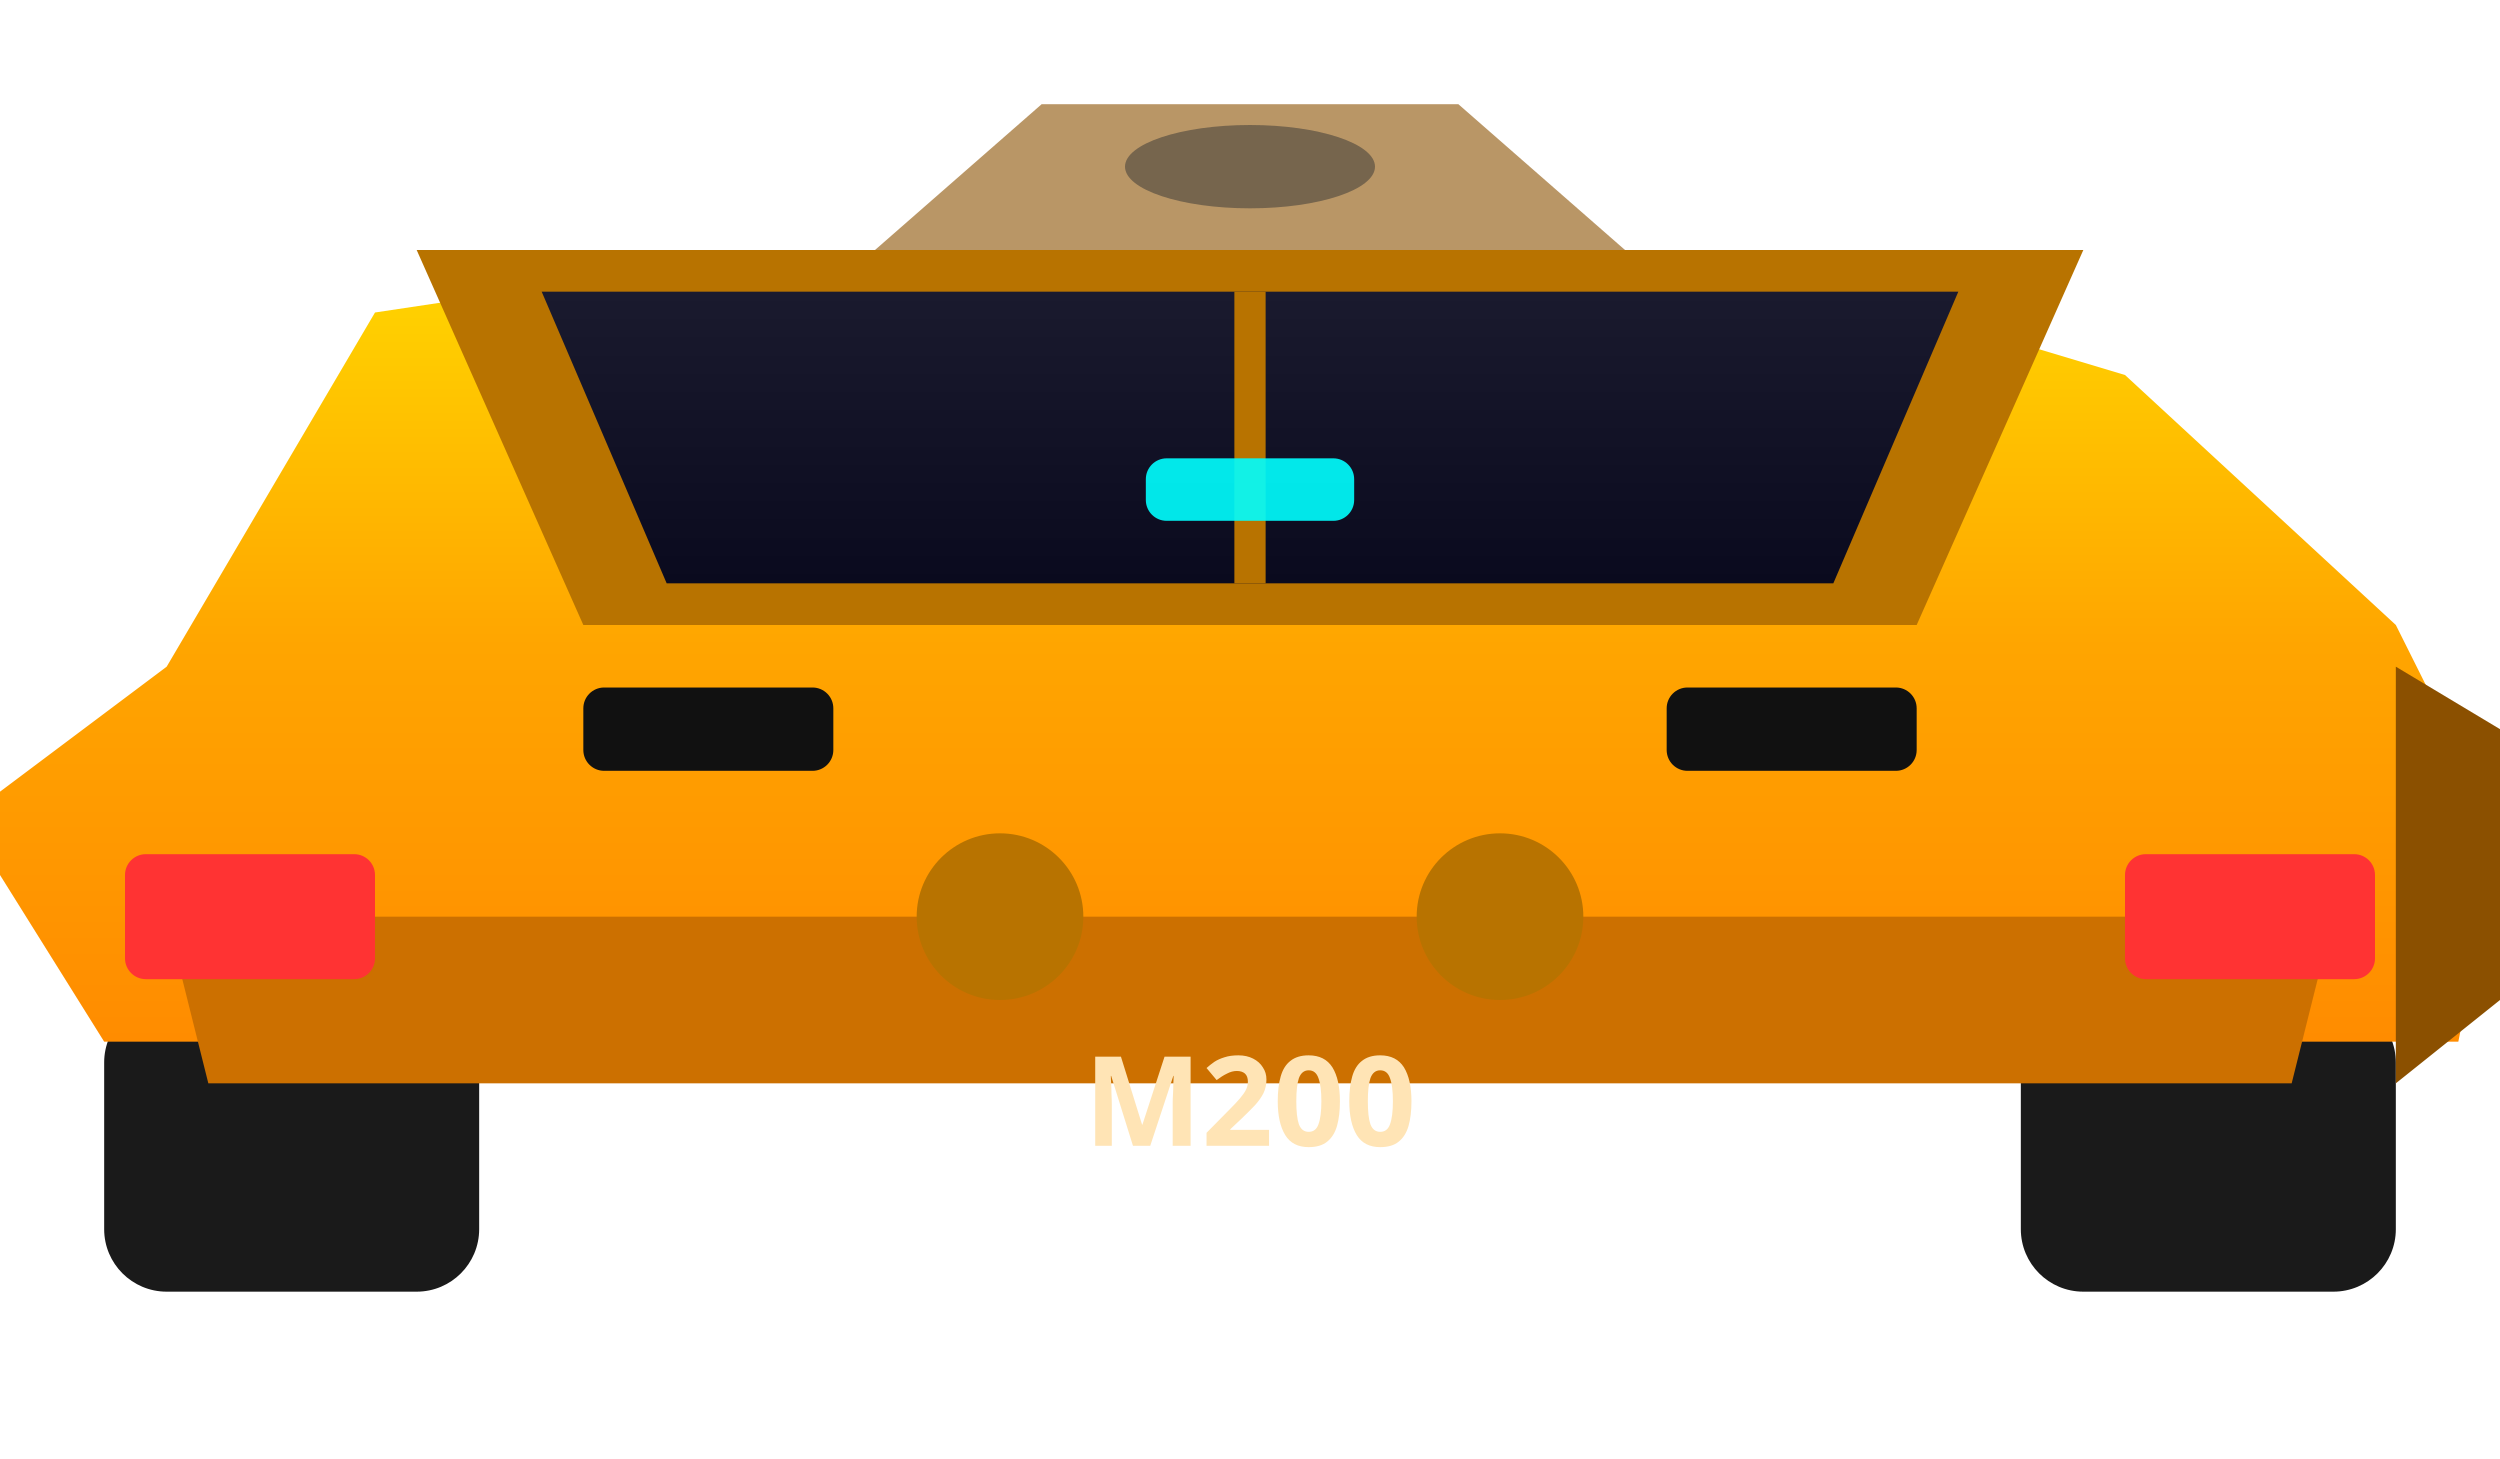
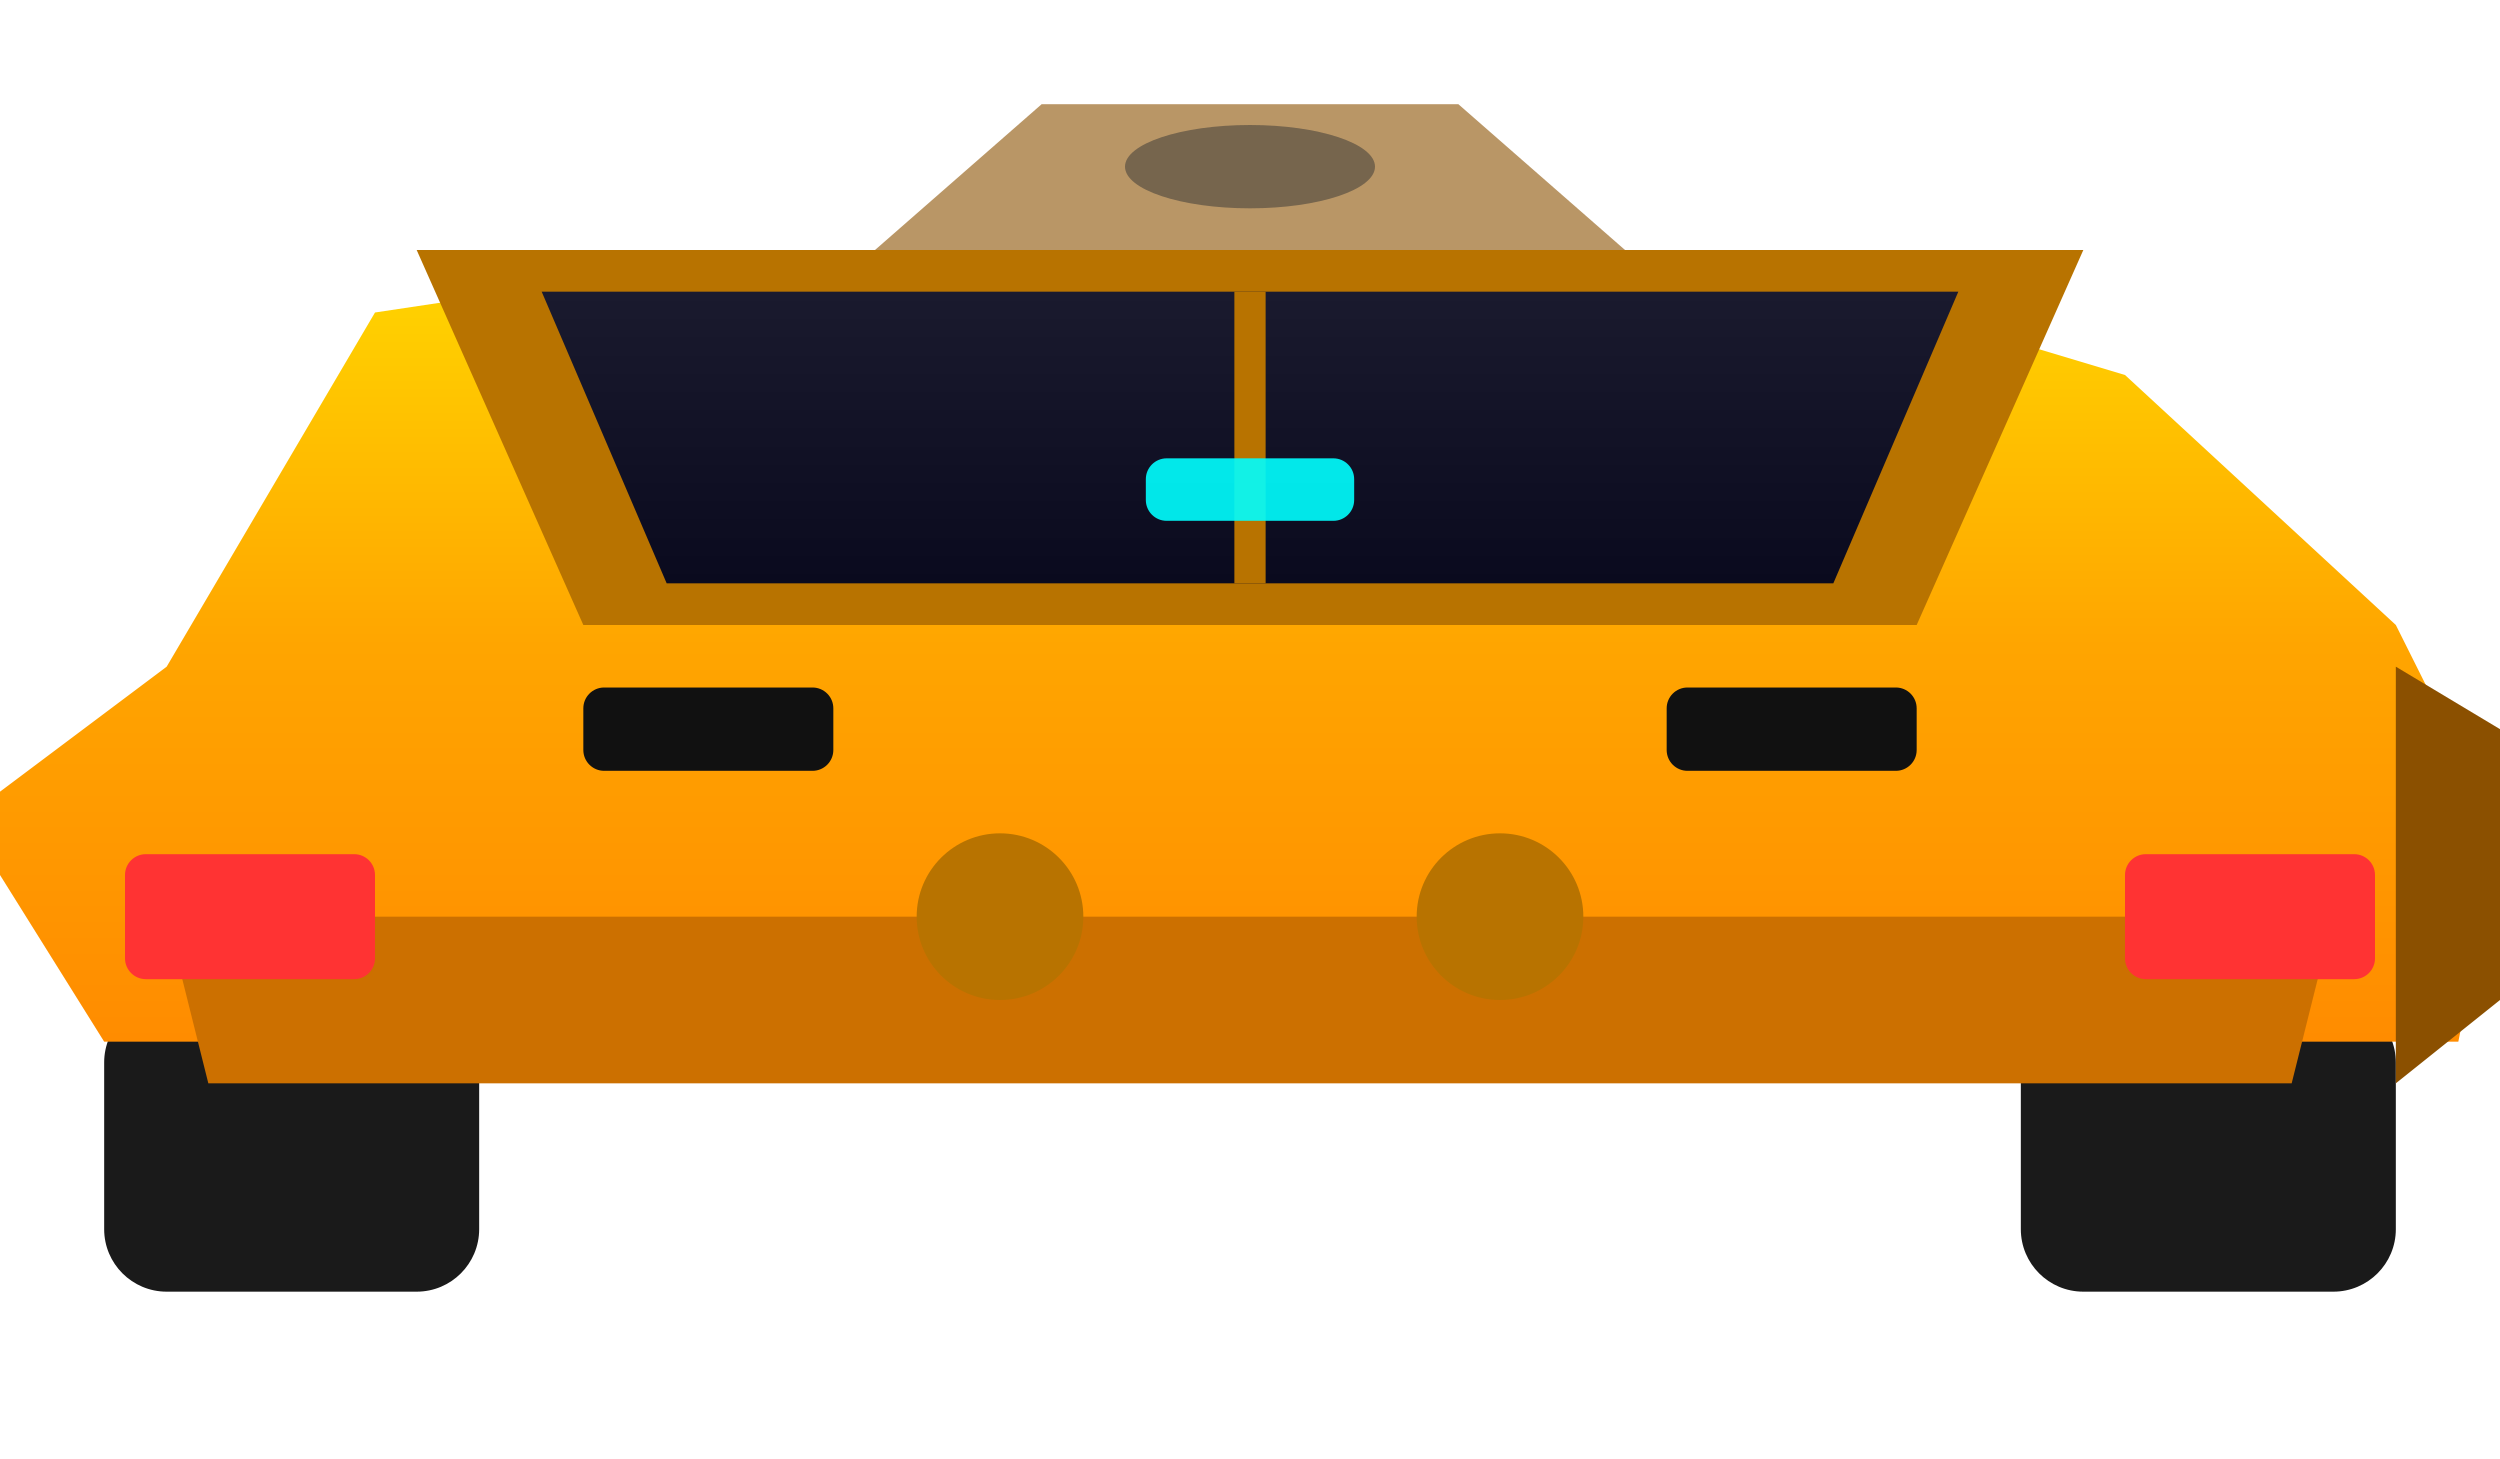
<svg xmlns="http://www.w3.org/2000/svg" viewBox="0 0 120 70">
  <defs>
    <linearGradient id="m200Body" x1="0%" y1="0%" x2="0%" y2="100%">
      <stop offset="0%" style="stop-color:#FFD700" />
      <stop offset="50%" style="stop-color:#FFA500" />
      <stop offset="100%" style="stop-color:#FF8C00" />
    </linearGradient>
    <linearGradient id="m200Window" x1="0%" y1="0%" x2="0%" y2="100%">
      <stop offset="0%" style="stop-color:#1A1A2E" />
      <stop offset="100%" style="stop-color:#0A0A1E" />
    </linearGradient>
    <linearGradient id="m200Accent" x1="0%" y1="0%" x2="100%" y2="0%">
      <stop offset="0%" style="stop-color:#00FFFF" />
      <stop offset="100%" style="stop-color:#FF00FF" />
    </linearGradient>
  </defs>
  <g id="reference-m200">
    <rect x="5" y="48" width="18" height="14" rx="3" fill="#1a1a1a" />
    <rect x="97" y="48" width="18" height="14" rx="3" fill="#1a1a1a" />
    <path d="M0 38 L8 32 L18 15 L38 12 L82 12 L102 18 L115 30 L120 40 L118 50 L5 50 L0 42 Z" fill="url(#m200Body)" />
    <path d="M8 44 L112 44 L110 52 L10 52 Z" fill="#CC7000" />
    <rect x="6" y="41" width="12" height="6" rx="1" fill="#ff3333" />
    <rect x="102" y="41" width="12" height="6" rx="1" fill="#ff3333" />
    <rect x="28" y="33" width="12" height="4" rx="1" fill="#111" />
    <rect x="80" y="33" width="12" height="4" rx="1" fill="#111" />
    <path d="M20 12 L100 12 L92 30 L28 30 Z" fill="#B87300" />
    <path d="M26 14 L94 14 L88 28 L32 28 Z" fill="url(#m200Window)" />
    <line x1="60" y1="14" x2="60" y2="28" stroke="#B87300" stroke-width="1.5" />
    <path d="M42 12 L50 5 L70 5 L78 12" fill="#8B5000" opacity="0.6" />
    <ellipse cx="60" cy="8" rx="6" ry="2" fill="#333" opacity="0.5" />
    <line x1="20" y1="30" x2="100" y2="30" stroke="url(#m200Accent)" stroke-width="1.5" opacity="0.6" />
    <circle cx="48" cy="44" r="4" fill="#B87300" />
    <circle cx="72" cy="44" r="4" fill="#B87300" />
    <path d="M115 32 L120 35 L120 48 L115 52 Z" fill="#8B5000" />
    <rect x="55" y="22" width="10" height="3" rx="1" fill="#00FFFF" opacity="0.9" />
-     <text x="60" y="55" font-family="sans-serif" font-size="6" fill="#FFE4B5" text-anchor="middle" font-weight="bold">M200</text>
  </g>
</svg>
